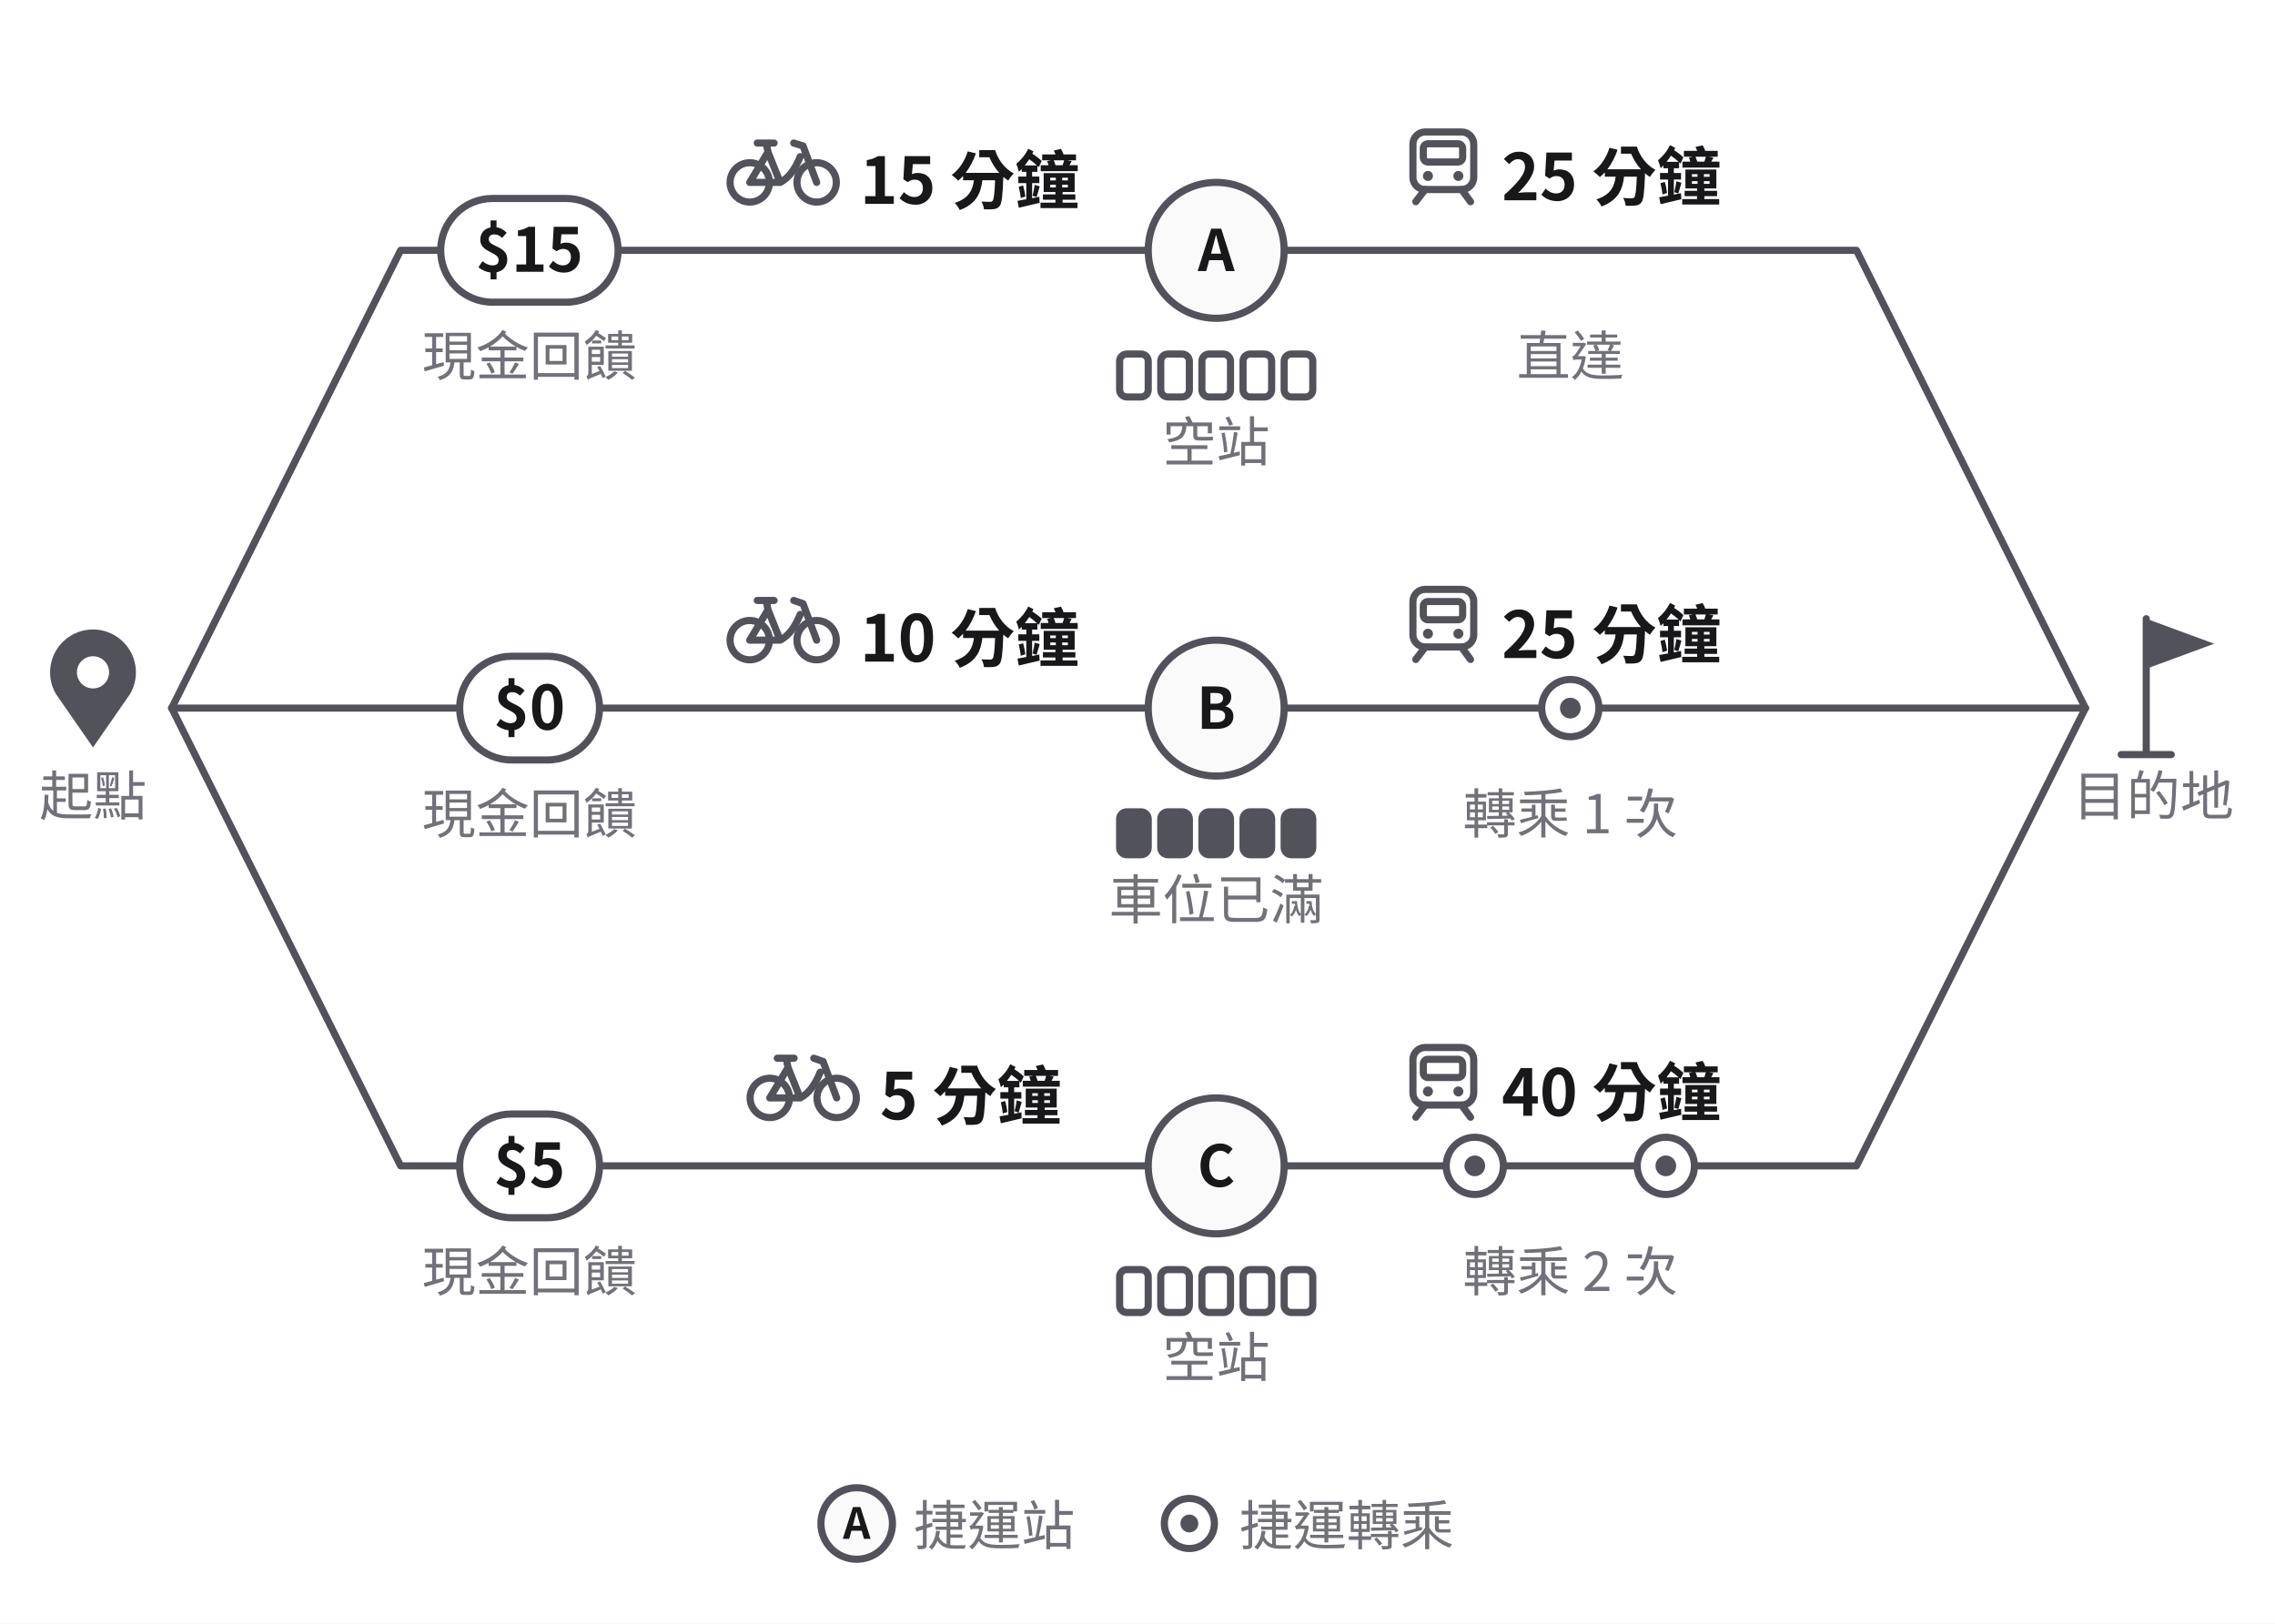
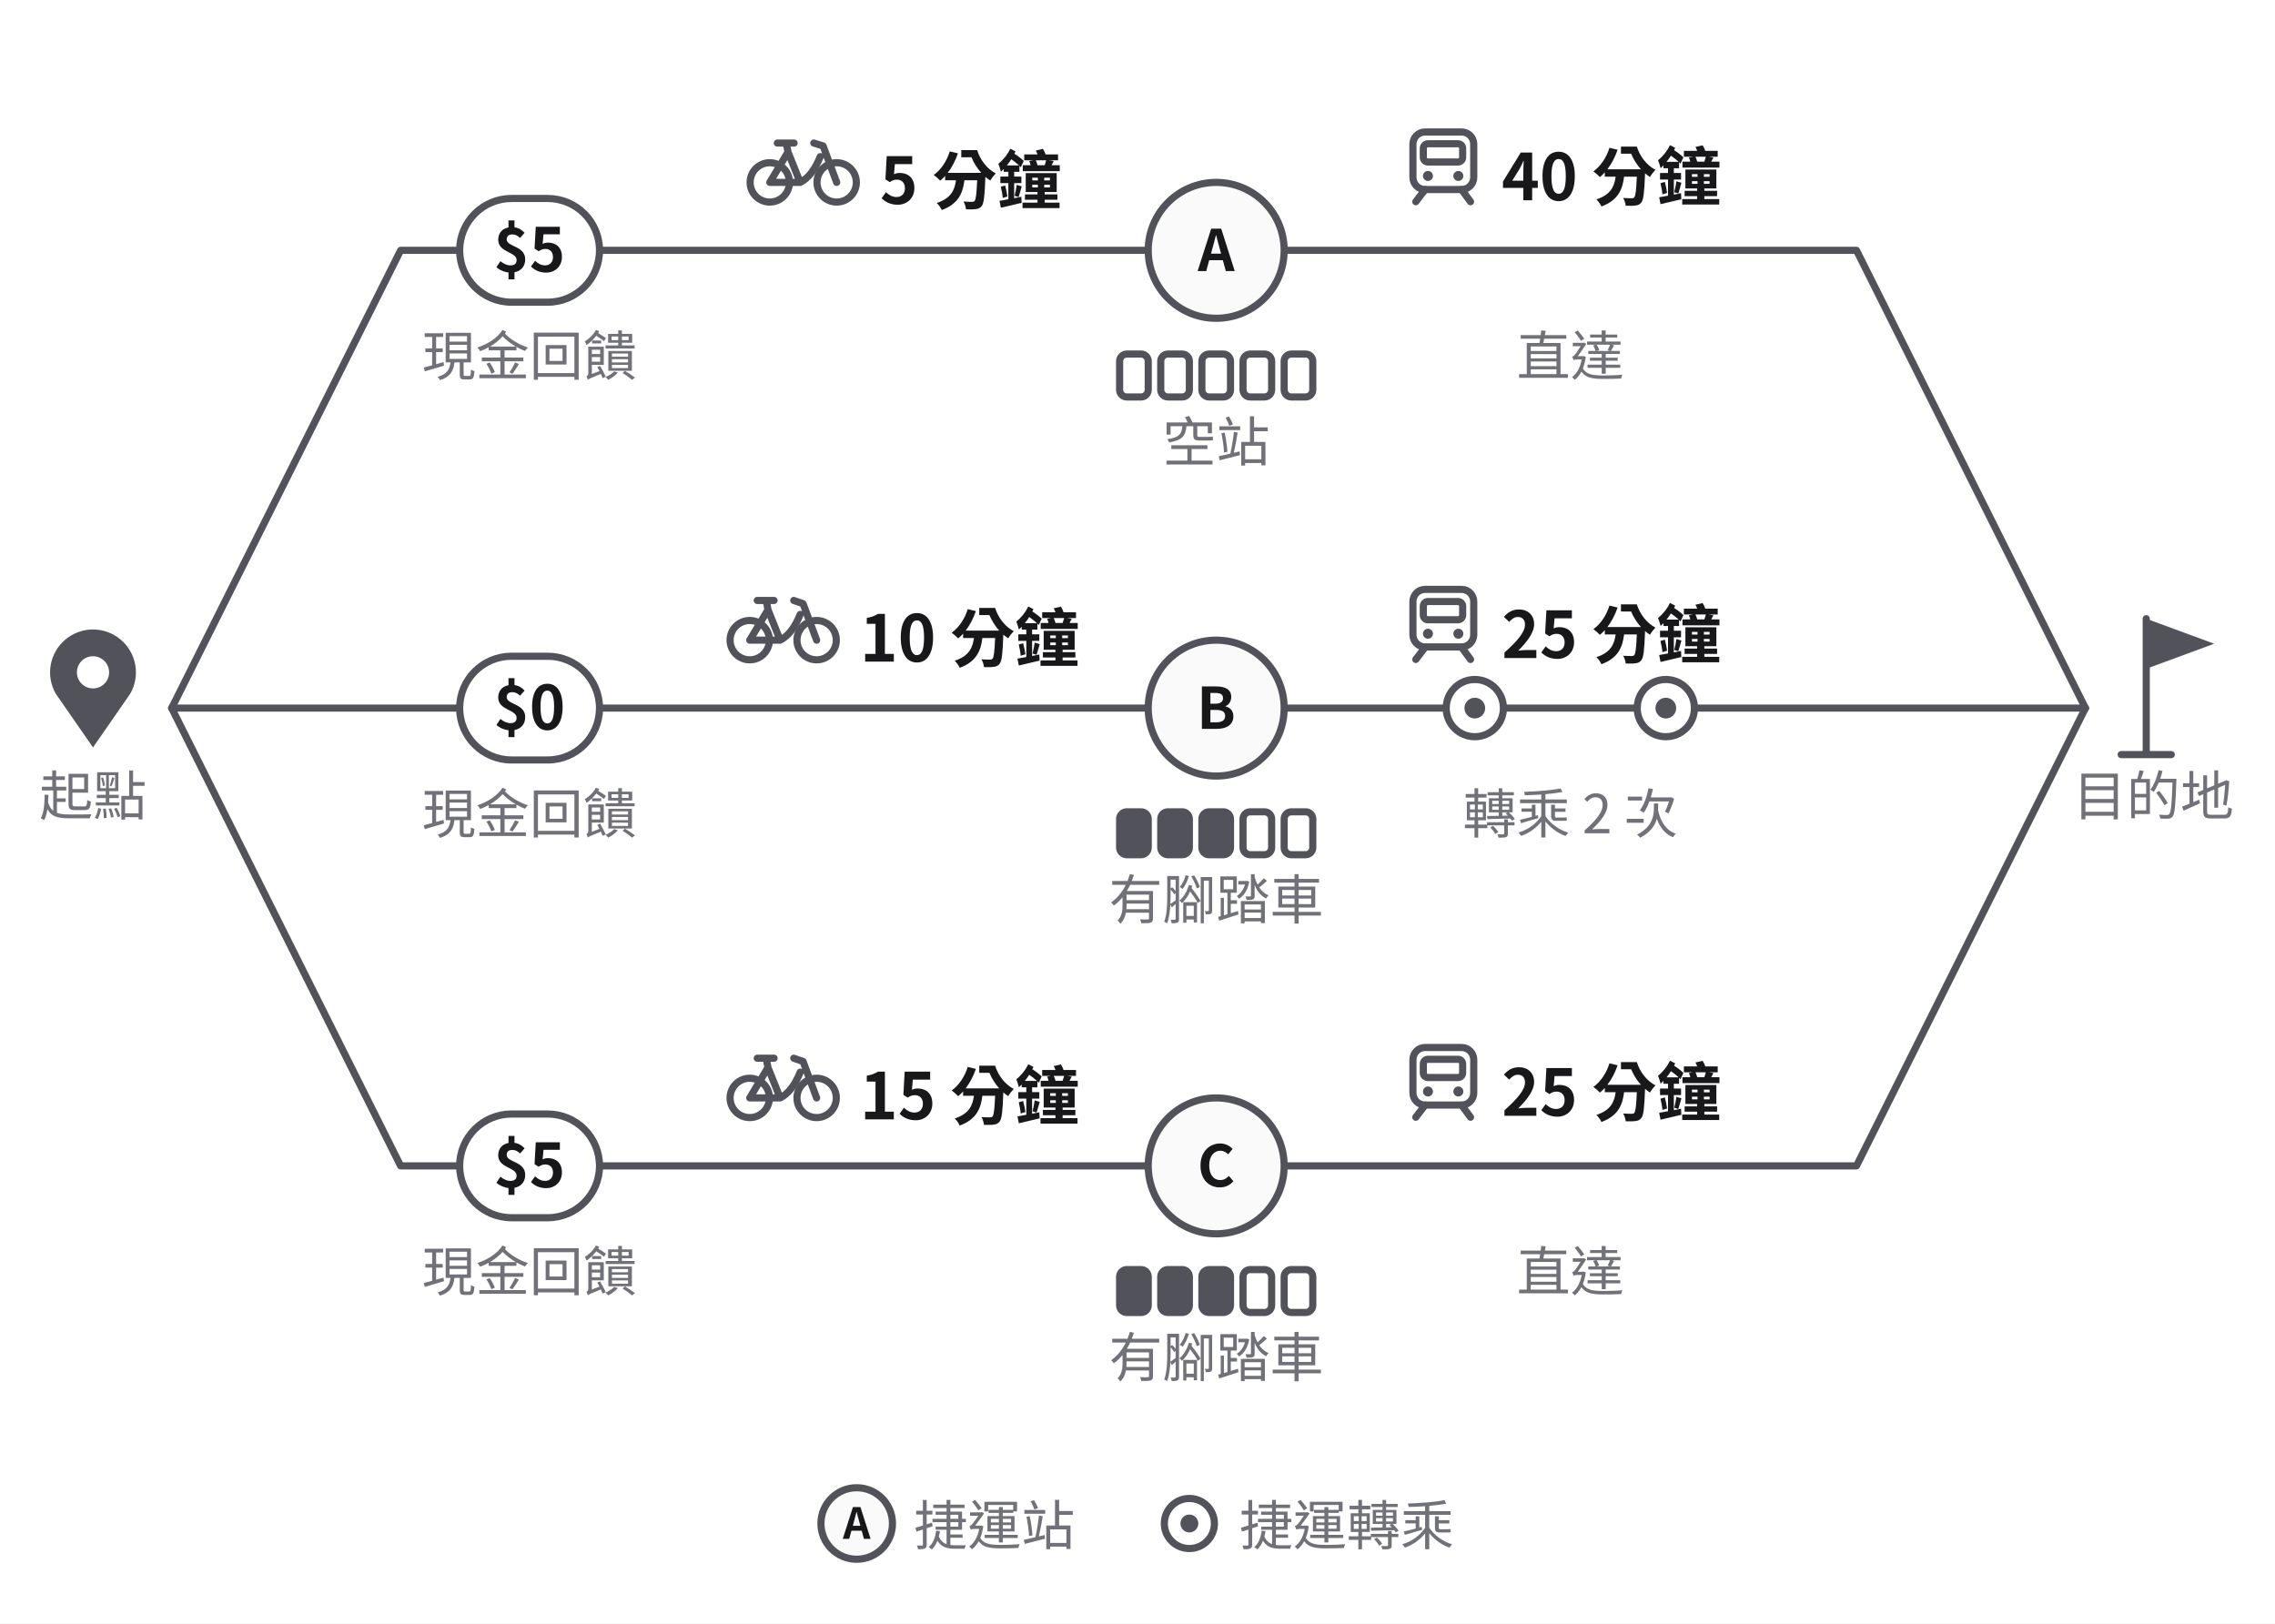
<svg xmlns="http://www.w3.org/2000/svg" viewBox="0 0 636 454" width="636" height="454" style="display:block;width:100%;max-width:480px;height:auto;margin:0 auto" role="img" aria-label="三條路線：騎腳踏車到捷運站，再搭捷運前往目的地">
  <style>.rs-bg{fill:#ffffff}.rs-tx{fill:#18181b}.rs-mu{fill:#71717a}.rs-ln{fill:none;stroke:#52525b}.rs-ink{fill:#52525b}.rs-paper{fill:#ffffff}.rs-box{fill:#ffffff;stroke:#52525b}.rs-band{fill:#fafafa;stroke:#52525b}.rs-slot{stroke:#52525b}</style>
  <rect width="636" height="454" class="rs-bg" />
  <g font-family="system-ui,-apple-system,'Segoe UI','Noto Sans TC','Noto Sans CJK TC','PingFang TC','Microsoft JhengHei',sans-serif">
    <g class="rs-ln" stroke-width="2" stroke-linejoin="round" stroke-linecap="round">
      <path d="M48.0,198.0 L112.0,70.0 L321.0,70.0" />
      <path d="M359.0,70.0 L519.0,70.0 L583.0,198.0" />
      <path d="M48.0,198.0 L112.0,198.0 L321.0,198.0" />
      <path d="M359.0,198.0 L519.0,198.0 L583.0,198.0" />
      <path d="M48.0,198.0 L112.0,326.0 L321.0,326.0" />
      <path d="M359.0,326.0 L519.0,326.0 L583.0,198.0" />
    </g>
-     <rect x="123.2" y="55.5" width="49.6" height="29.0" rx="14.5" class="rs-box" stroke-width="2" />
-     <text x="148.0" y="76.0" font-size="17" font-weight="600" class="rs-tx" text-anchor="middle">$15</text>
+     <rect x="128.5" y="55.5" width="39.1" height="29.0" rx="14.5" class="rs-box" stroke-width="2" />
+     <text x="148.0" y="76.0" font-size="17" font-weight="600" class="rs-tx" text-anchor="middle">$5</text>
    <text x="148.0" y="105.0" font-size="15" font-weight="500" class="rs-mu" text-anchor="middle">現金回饋</text>
    <g class="rs-ln" stroke-width="2" stroke-linecap="round" stroke-linejoin="round">
-       <circle cx="209.6" cy="51.0" r="5.5" />
-       <circle cx="228.3" cy="51.0" r="5.5" />
-       <path d="M209.6,51.0 L218.1,51.0 L214.7,42.5 Z M218.1,51.0 Q221.5,49.3 223.7,43.8 M224.5,40.8 L228.3,51.0 M214.7,42.5 L214.2,40.0 M211.7,40.0 L216.4,40.0 M224.5,40.8 L221.9,40.0" />
+       <circle cx="215.2" cy="51.0" r="5.5" />
+       <circle cx="233.9" cy="51.0" r="5.5" />
+       <path d="M215.2,51.0 L223.7,51.0 L220.3,42.5 Z M223.7,51.0 Q227.1,49.3 229.3,43.8 M230.1,40.8 L233.9,51.0 M220.3,42.5 L219.8,40.0 M217.3,40.0 L222.0,40.0 M230.1,40.8 L227.5,40.0" />
    </g>
-     <text x="240.4" y="57.0" font-size="18" font-weight="600" class="rs-tx" text-anchor="start">15 分鐘</text>
+     <text x="246.0" y="57.0" font-size="18" font-weight="600" class="rs-tx" text-anchor="start">5 分鐘</text>
    <g class="rs-ln" stroke-width="2" stroke-linecap="round" stroke-linejoin="round">
      <rect x="395.0" y="36.9" width="17.0" height="16.1" rx="3.4" />
      <rect x="397.9" y="40.2" width="11.0" height="5.1" rx="1.3" />
      <path d="M398.4,53.0 L395.8,56.4 M408.6,53.0 L411.1,56.4" />
    </g>
    <circle cx="399.2" cy="49.2" r="1.4" class="rs-ink" />
    <circle cx="407.7" cy="49.2" r="1.4" class="rs-ink" />
-     <text x="419.8" y="56.0" font-size="18" font-weight="600" class="rs-tx" text-anchor="start">25 分鐘</text>
+     <text x="419.8" y="56.0" font-size="18" font-weight="600" class="rs-tx" text-anchor="start">40 分鐘</text>
    <text x="439.0" y="105.0" font-size="15" font-weight="500" class="rs-mu" text-anchor="middle">直達</text>
    <circle cx="340.0" cy="70.0" r="19.0" class="rs-band" stroke-width="2" />
    <text x="340.0" y="75.8" font-size="16" font-weight="700" class="rs-tx" text-anchor="middle">A</text>
    <rect x="313.0" y="99.0" width="8.0" height="12.0" rx="2" class="rs-slot rs-paper" stroke-width="2" />
    <rect x="324.5" y="99.0" width="8.0" height="12.0" rx="2" class="rs-slot rs-paper" stroke-width="2" />
    <rect x="336.0" y="99.0" width="8.0" height="12.0" rx="2" class="rs-slot rs-paper" stroke-width="2" />
    <rect x="347.5" y="99.0" width="8.0" height="12.0" rx="2" class="rs-slot rs-paper" stroke-width="2" />
    <rect x="359.0" y="99.0" width="8.0" height="12.0" rx="2" class="rs-slot rs-paper" stroke-width="2" />
    <text x="340.0" y="129.0" font-size="15" font-weight="500" class="rs-mu" text-anchor="middle">空站</text>
    <rect x="128.5" y="183.5" width="39.1" height="29.0" rx="14.5" class="rs-box" stroke-width="2" />
    <text x="148.0" y="204.0" font-size="17" font-weight="600" class="rs-tx" text-anchor="middle">$0</text>
    <text x="148.0" y="233.0" font-size="15" font-weight="500" class="rs-mu" text-anchor="middle">現金回饋</text>
    <g class="rs-ln" stroke-width="2" stroke-linecap="round" stroke-linejoin="round">
      <circle cx="209.6" cy="179.0" r="5.5" />
      <circle cx="228.3" cy="179.0" r="5.5" />
      <path d="M209.6,179.0 L218.1,179.0 L214.7,170.5 Z M218.1,179.0 Q221.5,177.3 223.7,171.8 M224.5,168.8 L228.3,179.0 M214.7,170.5 L214.2,167.9 M211.7,167.9 L216.4,167.9 M224.5,168.8 L221.9,167.9" />
    </g>
    <text x="240.4" y="185.0" font-size="18" font-weight="600" class="rs-tx" text-anchor="start">10 分鐘</text>
    <g class="rs-ln" stroke-width="2" stroke-linecap="round" stroke-linejoin="round">
      <rect x="395.0" y="164.8" width="17.0" height="16.1" rx="3.4" />
      <rect x="397.9" y="168.2" width="11.0" height="5.1" rx="1.3" />
      <path d="M398.4,181.0 L395.8,184.4 M408.6,181.0 L411.1,184.4" />
    </g>
    <circle cx="399.2" cy="177.2" r="1.4" class="rs-ink" />
    <circle cx="407.7" cy="177.2" r="1.4" class="rs-ink" />
    <text x="419.8" y="184.0" font-size="18" font-weight="600" class="rs-tx" text-anchor="start">25 分鐘</text>
-     <circle cx="439.0" cy="198.0" r="8.0" class="rs-box" stroke-width="2" />
-     <circle cx="439.0" cy="198.0" r="2.9" class="rs-ink" />
-     <text x="439.0" y="233.0" font-size="15" font-weight="500" class="rs-mu" text-anchor="middle">轉乘 1 次</text>
+     <circle cx="412.3" cy="198.0" r="8.0" class="rs-box" stroke-width="2" />
+     <circle cx="412.3" cy="198.0" r="2.9" class="rs-ink" />
+     <circle cx="465.7" cy="198.0" r="8.0" class="rs-box" stroke-width="2" />
+     <circle cx="465.7" cy="198.0" r="2.9" class="rs-ink" />
+     <text x="439.0" y="233.0" font-size="15" font-weight="500" class="rs-mu" text-anchor="middle">轉乘 2 次</text>
    <circle cx="340.0" cy="198.0" r="19.0" class="rs-band" stroke-width="2" />
    <text x="340.0" y="203.8" font-size="16" font-weight="700" class="rs-tx" text-anchor="middle">B</text>
    <rect x="313.0" y="227.0" width="8.0" height="12.0" rx="2" class="rs-slot rs-ink" stroke-width="2" />
    <rect x="324.5" y="227.0" width="8.0" height="12.0" rx="2" class="rs-slot rs-ink" stroke-width="2" />
    <rect x="336.0" y="227.0" width="8.0" height="12.0" rx="2" class="rs-slot rs-ink" stroke-width="2" />
-     <rect x="347.5" y="227.0" width="8.0" height="12.0" rx="2" class="rs-slot rs-ink" stroke-width="2" />
-     <rect x="359.0" y="227.0" width="8.0" height="12.0" rx="2" class="rs-slot rs-ink" stroke-width="2" />
-     <text x="340.0" y="257.0" font-size="15" font-weight="500" class="rs-mu" text-anchor="middle">車位已滿</text>
+     <rect x="347.5" y="227.0" width="8.0" height="12.0" rx="2" class="rs-slot rs-paper" stroke-width="2" />
+     <rect x="359.0" y="227.0" width="8.0" height="12.0" rx="2" class="rs-slot rs-paper" stroke-width="2" />
+     <text x="340.0" y="257.0" font-size="15" font-weight="500" class="rs-mu" text-anchor="middle">有腳踏車</text>
    <rect x="128.5" y="311.5" width="39.1" height="29.0" rx="14.5" class="rs-box" stroke-width="2" />
    <text x="148.0" y="332.0" font-size="17" font-weight="600" class="rs-tx" text-anchor="middle">$5</text>
    <text x="148.0" y="361.0" font-size="15" font-weight="500" class="rs-mu" text-anchor="middle">現金回饋</text>
    <g class="rs-ln" stroke-width="2" stroke-linecap="round" stroke-linejoin="round">
-       <circle cx="215.2" cy="307.0" r="5.5" />
-       <circle cx="233.9" cy="307.0" r="5.5" />
-       <path d="M215.2,307.0 L223.7,307.0 L220.3,298.5 Z M223.7,307.0 Q227.1,305.3 229.3,299.8 M230.1,296.8 L233.9,307.0 M220.3,298.5 L219.8,295.9 M217.3,295.9 L222.0,295.9 M230.1,296.8 L227.5,295.9" />
+       <circle cx="209.6" cy="307.0" r="5.5" />
+       <circle cx="228.3" cy="307.0" r="5.5" />
+       <path d="M209.6,307.0 L218.1,307.0 L214.7,298.5 Z M218.1,307.0 Q221.5,305.3 223.7,299.8 M224.5,296.8 L228.3,307.0 M214.7,298.5 L214.2,295.9 M211.7,295.9 L216.4,295.9 M224.5,296.8 L221.9,295.9" />
    </g>
-     <text x="246.0" y="313.0" font-size="18" font-weight="600" class="rs-tx" text-anchor="start">5 分鐘</text>
+     <text x="240.4" y="313.0" font-size="18" font-weight="600" class="rs-tx" text-anchor="start">15 分鐘</text>
    <g class="rs-ln" stroke-width="2" stroke-linecap="round" stroke-linejoin="round">
      <rect x="395.0" y="292.9" width="17.0" height="16.1" rx="3.4" />
      <rect x="397.9" y="296.2" width="11.0" height="5.1" rx="1.3" />
      <path d="M398.4,309.0 L395.8,312.4 M408.6,309.0 L411.1,312.4" />
    </g>
    <circle cx="399.2" cy="305.2" r="1.4" class="rs-ink" />
    <circle cx="407.7" cy="305.2" r="1.4" class="rs-ink" />
-     <text x="419.8" y="312.0" font-size="18" font-weight="600" class="rs-tx" text-anchor="start">40 分鐘</text>
-     <circle cx="412.3" cy="326.0" r="8.0" class="rs-box" stroke-width="2" />
-     <circle cx="412.3" cy="326.0" r="2.9" class="rs-ink" />
-     <circle cx="465.7" cy="326.0" r="8.0" class="rs-box" stroke-width="2" />
-     <circle cx="465.7" cy="326.0" r="2.9" class="rs-ink" />
-     <text x="439.0" y="361.0" font-size="15" font-weight="500" class="rs-mu" text-anchor="middle">轉乘 2 次</text>
+     <text x="419.8" y="312.0" font-size="18" font-weight="600" class="rs-tx" text-anchor="start">25 分鐘</text>
+     <text x="439.0" y="361.0" font-size="15" font-weight="500" class="rs-mu" text-anchor="middle">直達</text>
    <circle cx="340.0" cy="326.0" r="19.0" class="rs-band" stroke-width="2" />
    <text x="340.0" y="331.8" font-size="16" font-weight="700" class="rs-tx" text-anchor="middle">C</text>
-     <rect x="313.0" y="355.0" width="8.0" height="12.0" rx="2" class="rs-slot rs-paper" stroke-width="2" />
-     <rect x="324.5" y="355.0" width="8.0" height="12.0" rx="2" class="rs-slot rs-paper" stroke-width="2" />
-     <rect x="336.0" y="355.0" width="8.0" height="12.0" rx="2" class="rs-slot rs-paper" stroke-width="2" />
+     <rect x="313.0" y="355.0" width="8.0" height="12.0" rx="2" class="rs-slot rs-ink" stroke-width="2" />
+     <rect x="324.5" y="355.0" width="8.0" height="12.0" rx="2" class="rs-slot rs-ink" stroke-width="2" />
+     <rect x="336.0" y="355.0" width="8.0" height="12.0" rx="2" class="rs-slot rs-ink" stroke-width="2" />
    <rect x="347.5" y="355.0" width="8.0" height="12.0" rx="2" class="rs-slot rs-paper" stroke-width="2" />
    <rect x="359.0" y="355.0" width="8.0" height="12.0" rx="2" class="rs-slot rs-paper" stroke-width="2" />
-     <text x="340.0" y="385.0" font-size="15" font-weight="500" class="rs-mu" text-anchor="middle">空站</text>
+     <text x="340.0" y="385.0" font-size="15" font-weight="500" class="rs-mu" text-anchor="middle">有腳踏車</text>
    <path d="M26.0,209.0 L15.6,194.0 A12 12 0 1 1 36.4,194.0 Z" class="rs-ink" />
    <circle cx="26.0" cy="188.0" r="4.5" class="rs-paper" />
    <text x="26.0" y="228.0" font-size="15" font-weight="500" class="rs-mu" text-anchor="middle">起點</text>
    <g class="rs-ln" stroke-width="2" stroke-linecap="round">
      <path d="M600.0,211.0 L600.0,173.0 M593.0,211.0 L607.0,211.0" />
    </g>
    <path d="M600.0,173.0 L619.0,180.0 L600.0,187.0 Z" class="rs-ink" />
    <text x="602.0" y="228.0" font-size="15" font-weight="500" class="rs-mu" text-anchor="middle">目的地</text>
    <circle cx="239.5" cy="426.0" r="10" class="rs-band" stroke-width="2" />
    <text x="239.5" y="430.3" font-size="12" font-weight="700" class="rs-tx" text-anchor="middle">A</text>
    <text x="255.5" y="432.0" font-size="15" font-weight="500" class="rs-mu" text-anchor="start">捷運站</text>
    <circle cx="332.5" cy="426.0" r="7.0" class="rs-box" stroke-width="2" />
    <circle cx="332.5" cy="426.0" r="2.5" class="rs-ink" />
    <text x="346.5" y="432.0" font-size="15" font-weight="500" class="rs-mu" text-anchor="start">捷運轉乘</text>
  </g>
</svg>
